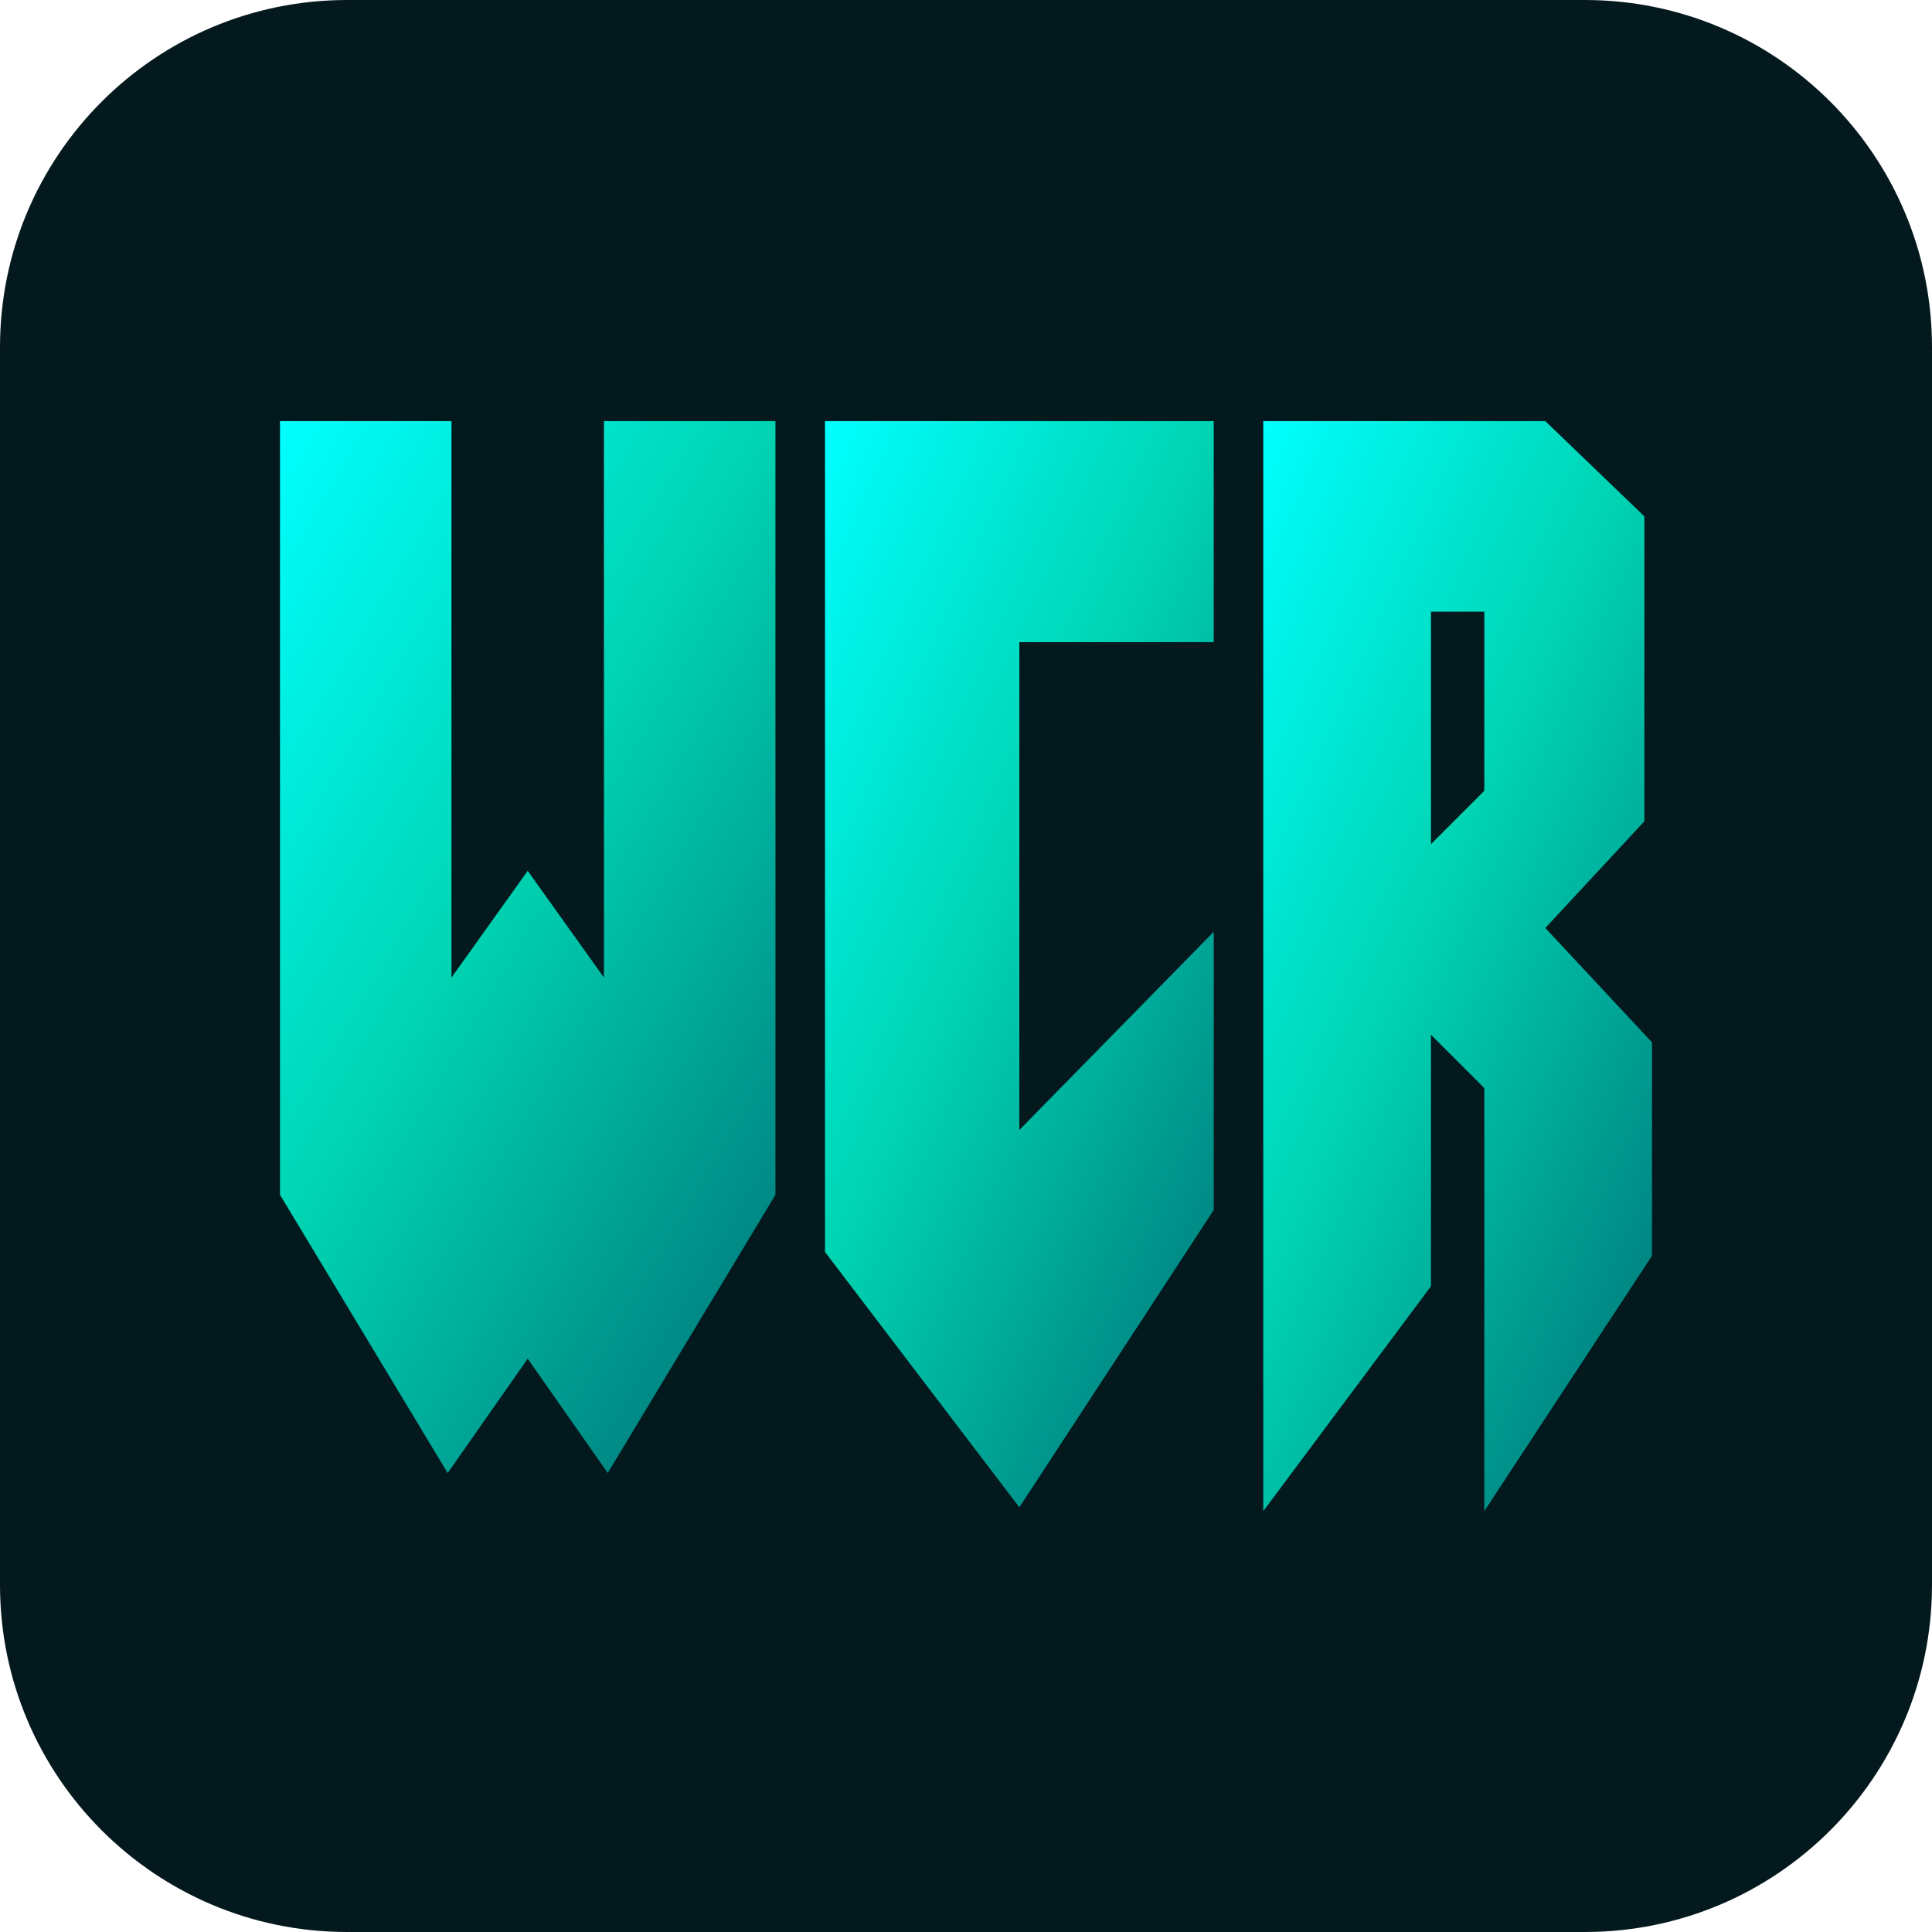
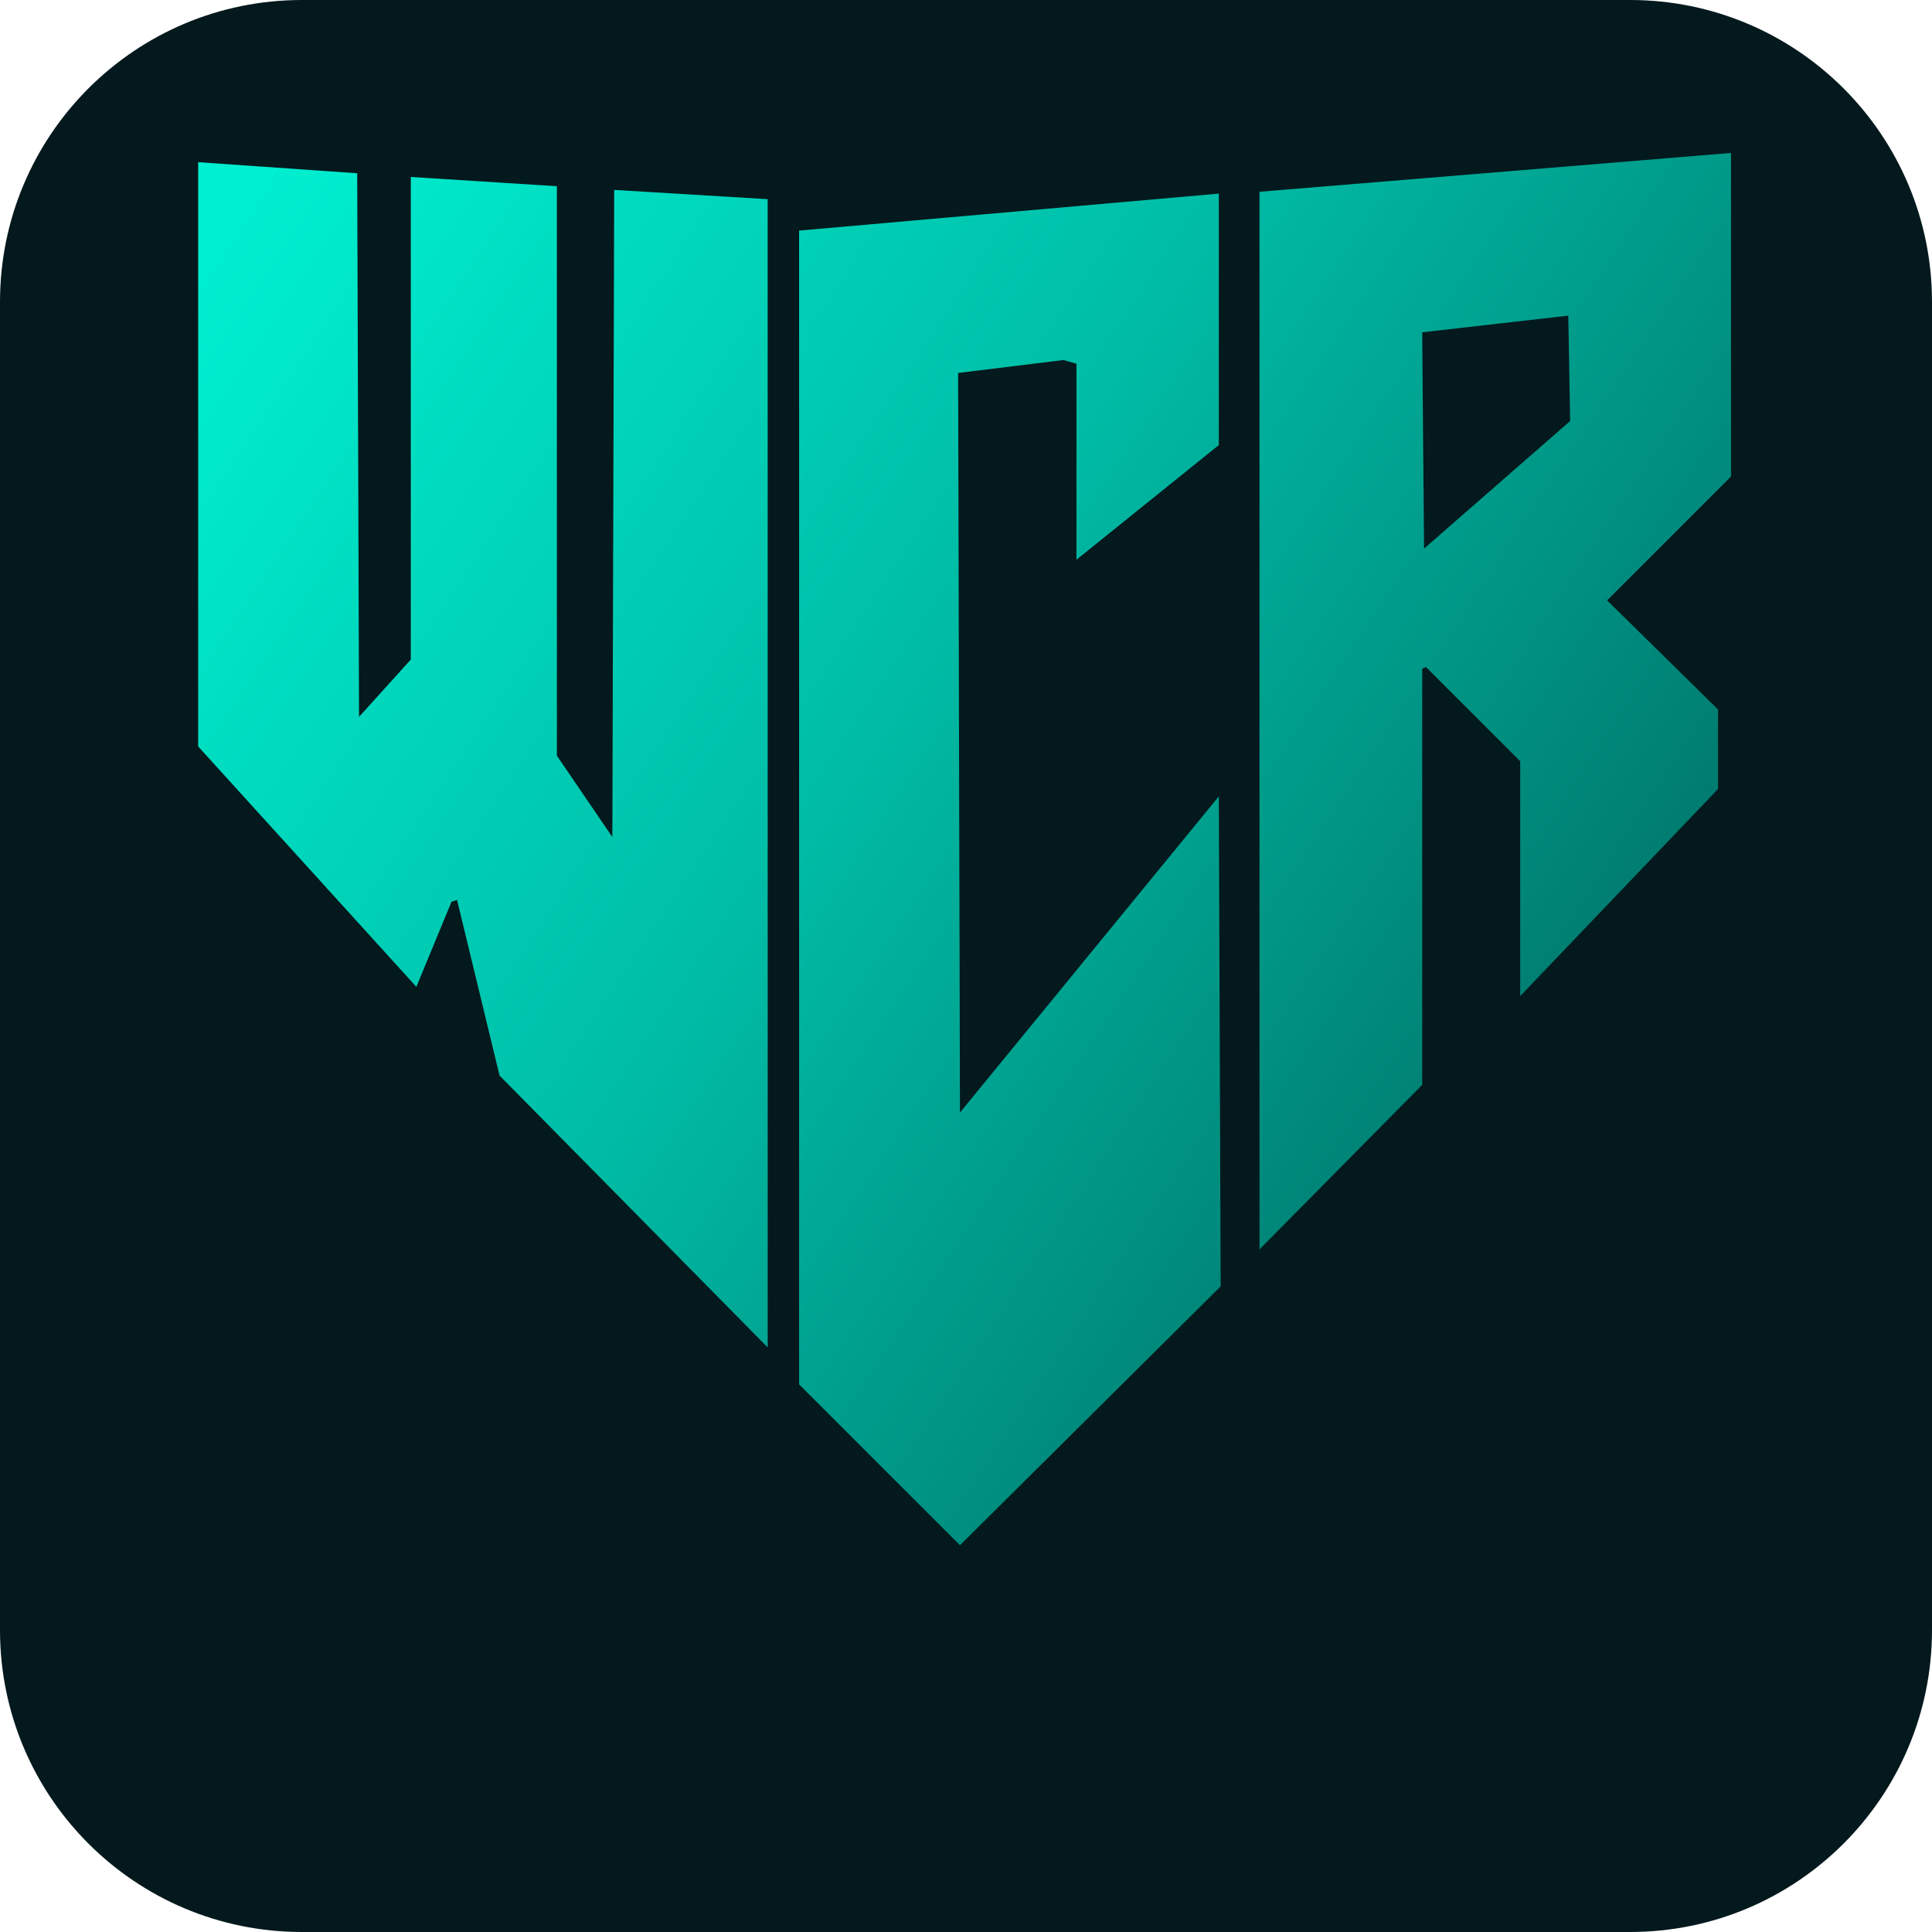
- <svg xmlns="http://www.w3.org/2000/svg" role="img" aria-label="WCR social icon" viewBox="0 0 512 512">
+ <svg xmlns="http://www.w3.org/2000/svg" role="img" aria-label="WCR favicon" viewBox="0 0 512 512">
  <defs>
-     <linearGradient id="grad" x1="0" y1="0" x2="0.8" y2="1">
-       <stop offset="0%" stop-color="#00FFFF" />
-       <stop offset="48%" stop-color="#00D4B3" />
-       <stop offset="100%" stop-color="#007F7F" />
+     <linearGradient id="teal" gradientUnits="userSpaceOnUse" x1="170" y1="430" x2="970" y2="960">
+       <stop stop-color="#00efd0" />
+       <stop offset=".45" stop-color="#00bda7" />
+       <stop offset="1" stop-color="#00695f" />
+     </linearGradient>
+     <linearGradient id="bg" x2="1" y2="1">
+       <stop stop-color="#00efd0" />
+       <stop offset="1" stop-color="#007f73" />
    </linearGradient>
  </defs>
-   <rect width="512" height="512" rx="92" fill="#04191D" />
-   <svg x="54" y="86" width="404" height="334" viewBox="0 0 400 330">
-     <g fill="url(#grad)">
-       <path d="M20 25H65V171L85 143L105 171V25H150V228L106 301L85 271L64 301L20 228Z" />
-       <path d="M163 25H265V83H214V211L265 159V232L214 310L163 243Z" />
-       <path fill-rule="evenodd" d="M278 25H352L378 50V130L352 158L380 188V244L336 311V200L322 186V252L278 311ZM322 75V136L336 122V75Z" />
+   <rect width="512" height="512" rx="80" fill="#04191d" />
+   <g transform="translate(-20 -154) scale(.49)">
+     <g fill="url(#teal)">
+       <path fill-rule="evenodd" d="M889,485L890,542L811,611L810,494Z M700,419L473,439L473,1063L560,1150L701,1010L700,745L560,916L559,516L616,509L623,511L623,617L700,555Z M148,402L148,718L266,848L285,802L288,801L311,896L456,1043L456,422L373,417L372,767L342,723L342,415L263,410L263,671L235,702L234,408Z M977,397L722,418L722,990L810,901L810,676L812,675L863,726L863,853L970,741L970,698L910,639L977,572Z" />
    </g>
-   </svg>
+   </g>
</svg>
